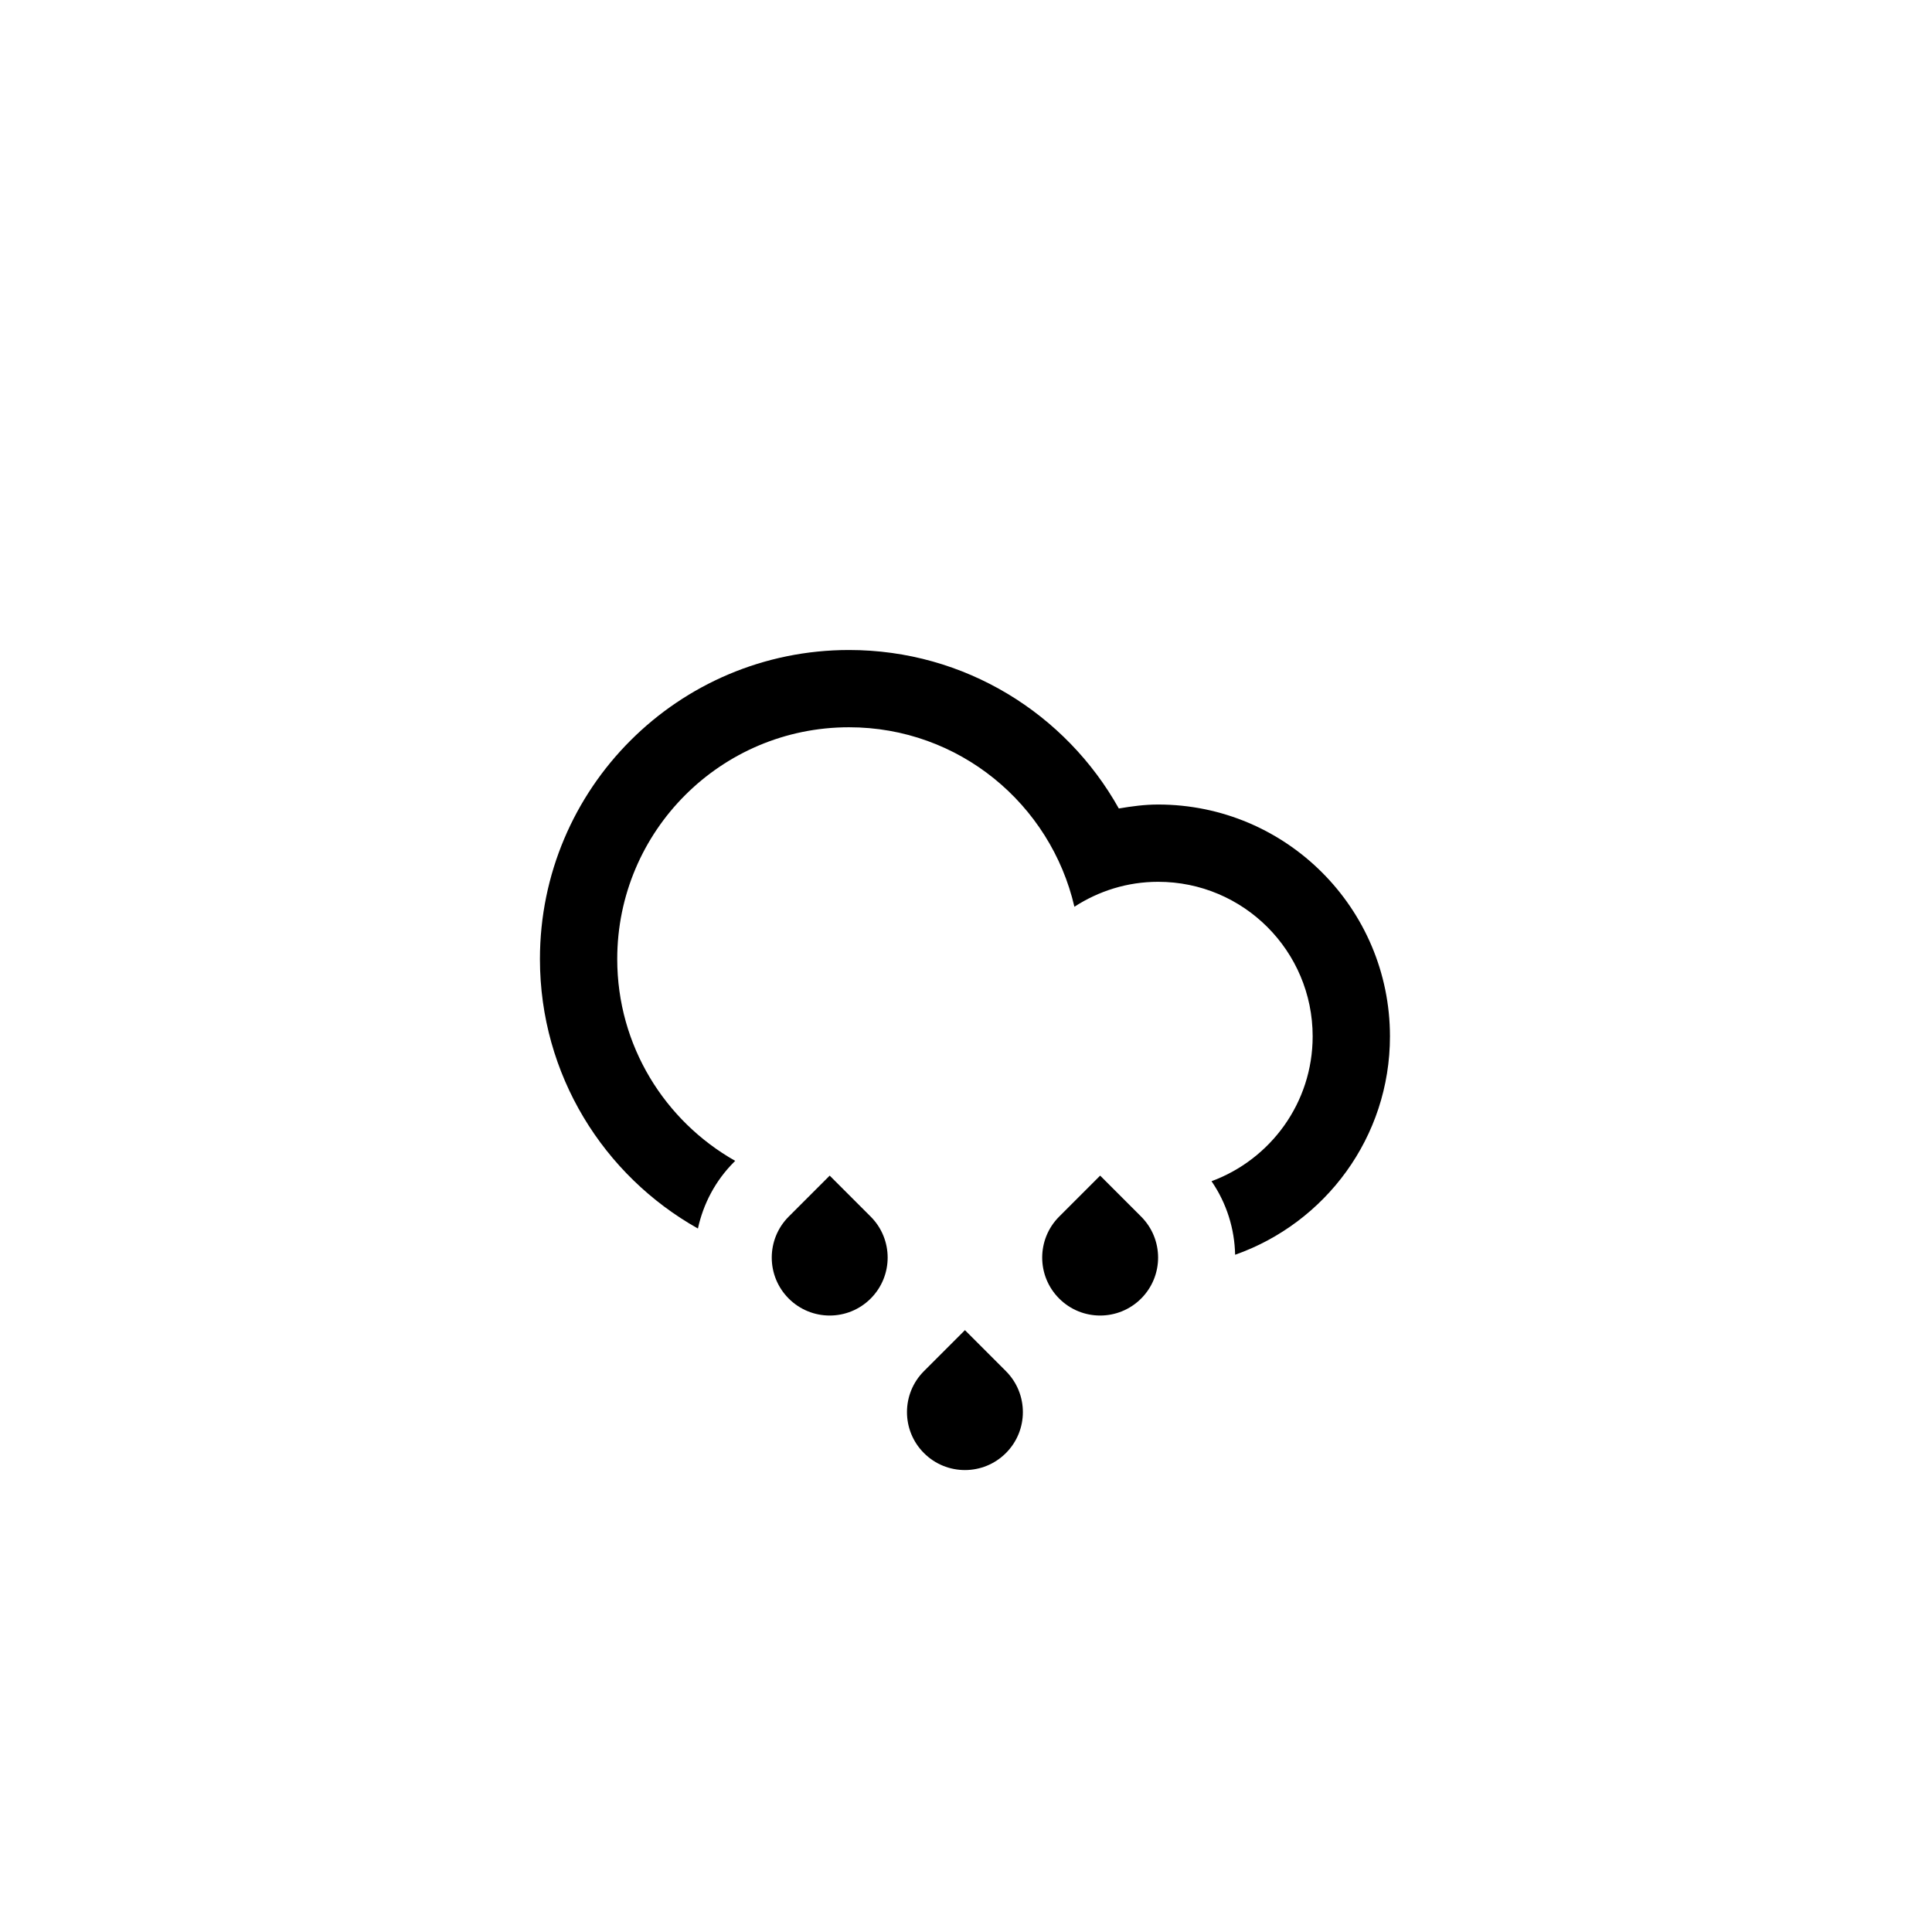
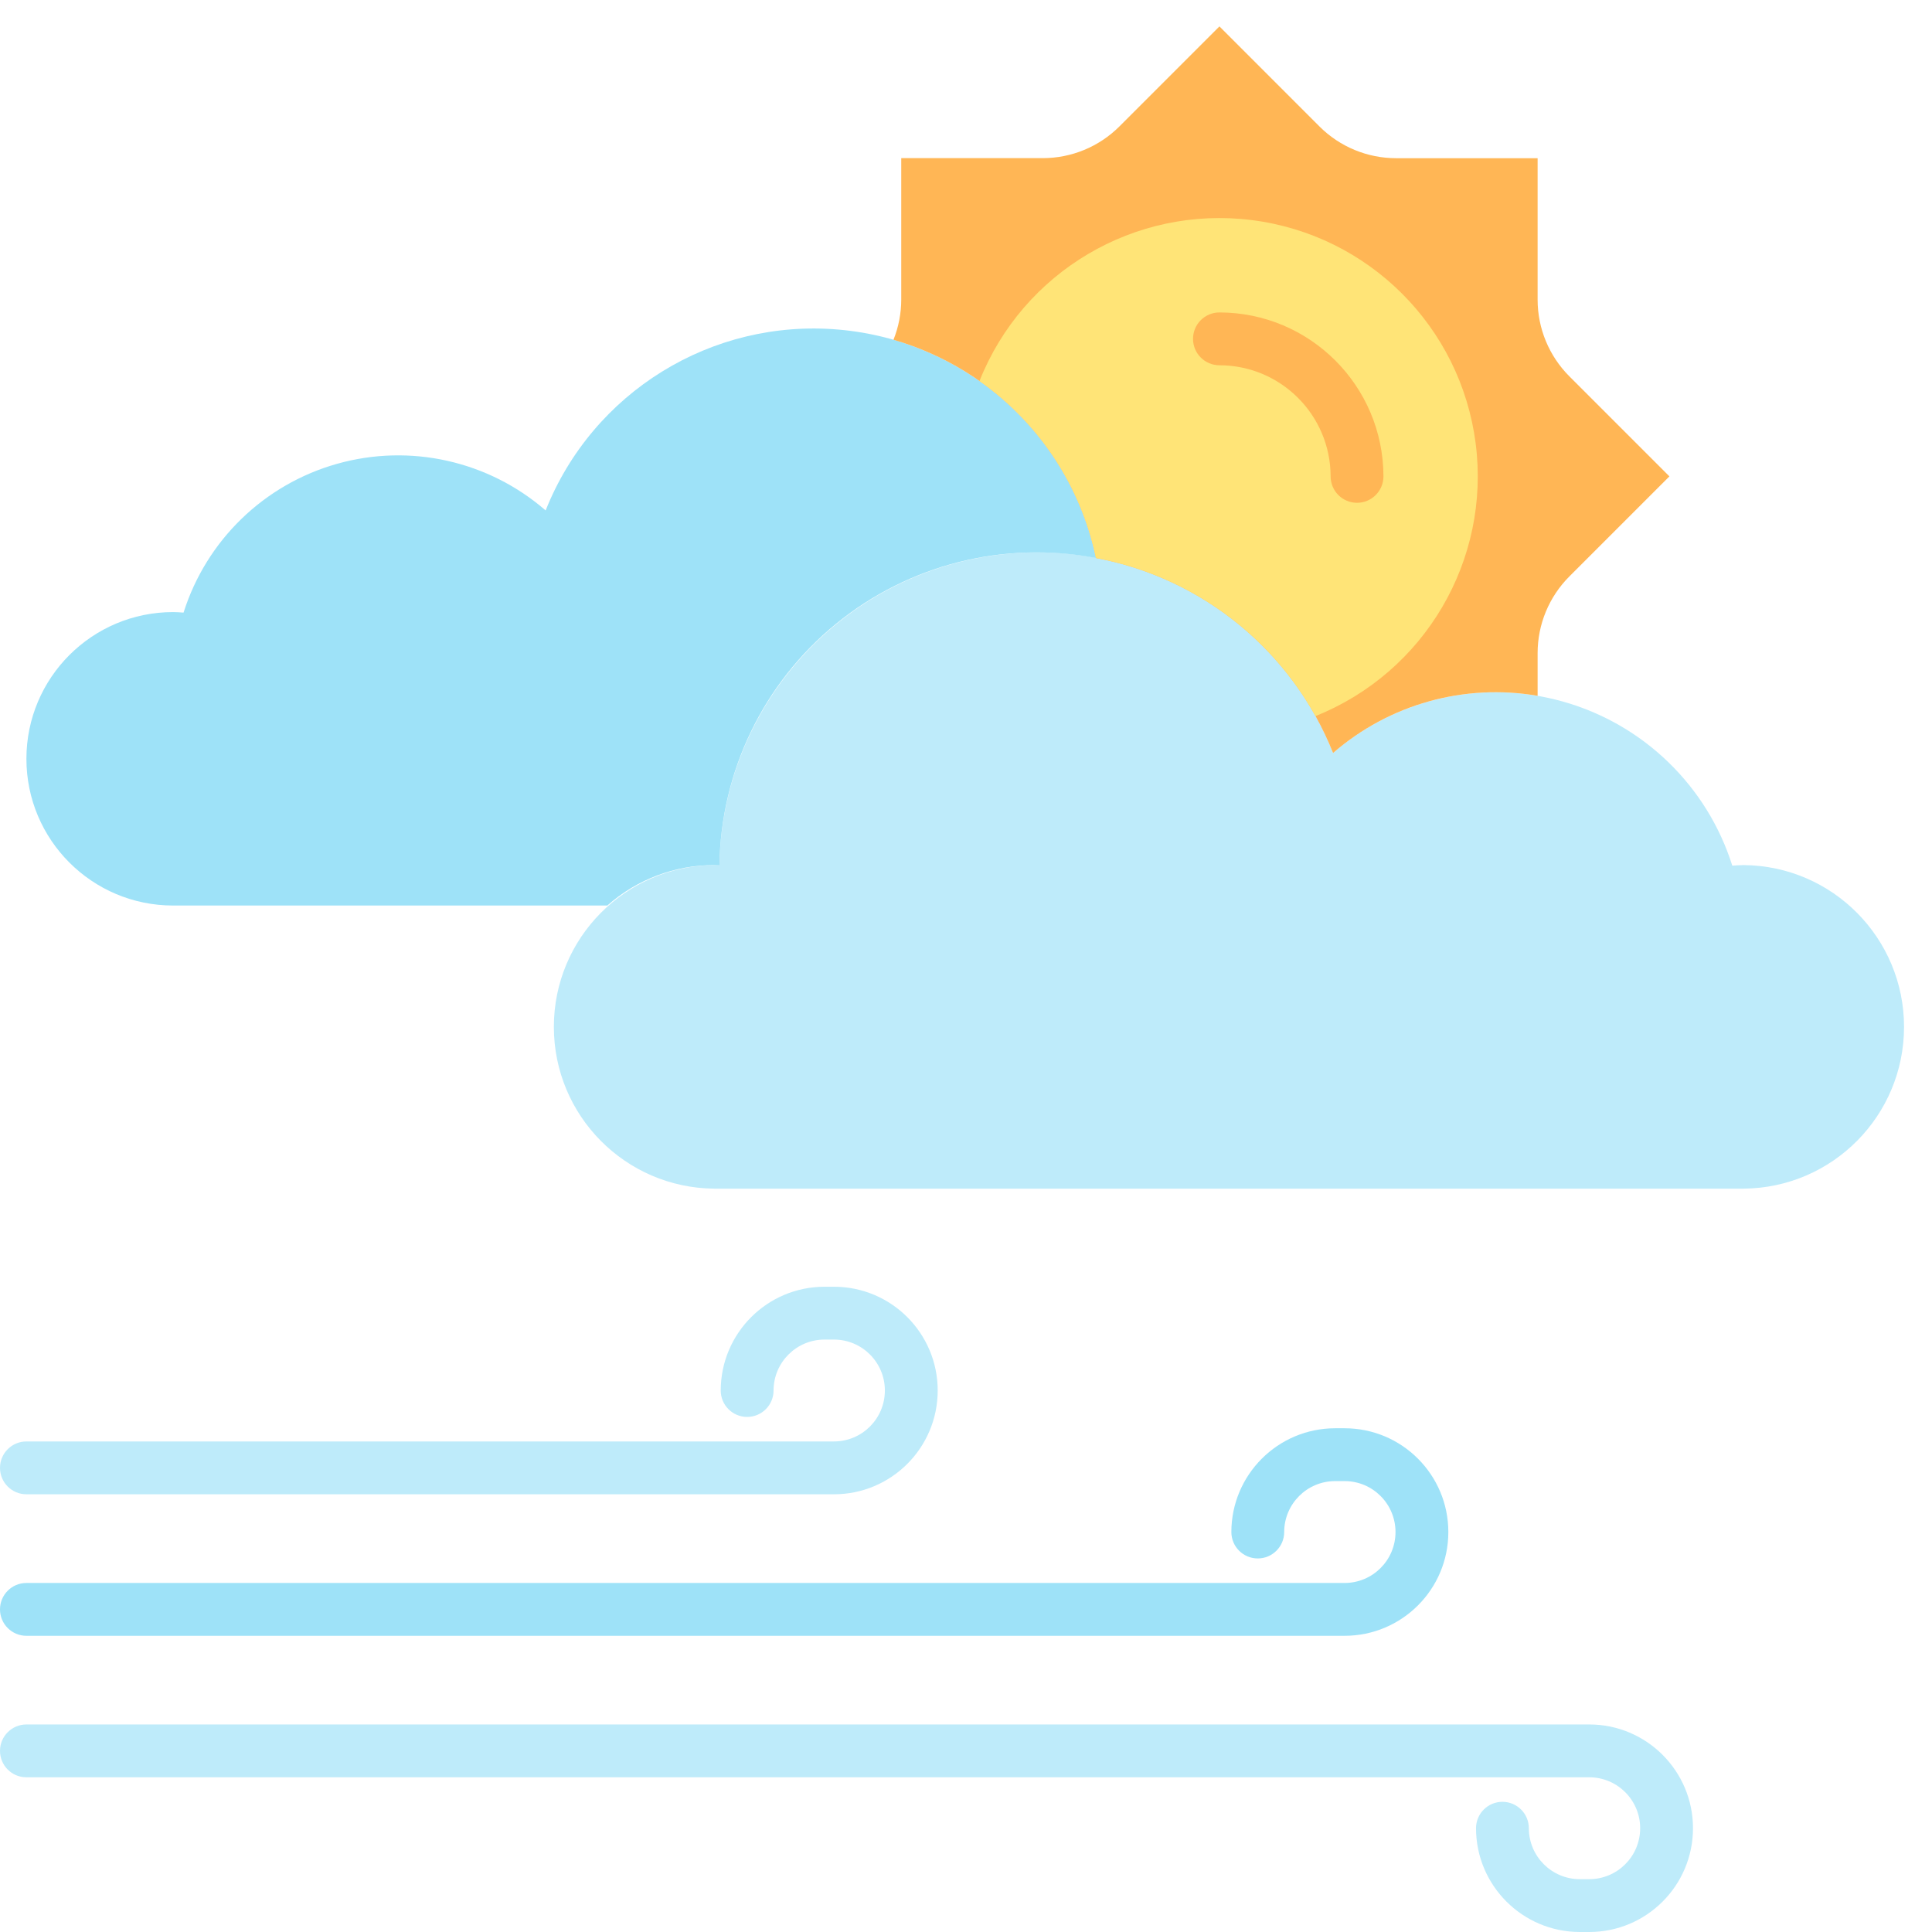
- <svg xmlns="http://www.w3.org/2000/svg" version="1.1" id="Layer_1" x="0px" y="0px" width="100px" height="100px" viewBox="0 0 100 100" enable-background="new 0 0 100 100" xml:space="preserve">
+ <svg xmlns="http://www.w3.org/2000/svg" height="512" viewBox="0 0 128 128" width="512">
  <g>
-     <g>
-       <path fill-rule="evenodd" clip-rule="evenodd" d="M59.943,41.642c-0.696,0-1.369,0.092-2.033,0.205    c-2.736-4.892-7.961-8.203-13.965-8.203c-8.835,0-15.998,7.162-15.998,15.997c0,5.992,3.3,11.207,8.177,13.947    c0.276-1.262,0.892-2.465,1.873-3.445l0.057-0.057c-3.644-2.061-6.106-5.963-6.106-10.445c0-6.626,5.372-11.998,11.998-11.998    c5.691,0,10.433,3.974,11.665,9.29c1.25-0.81,2.733-1.291,4.333-1.291c4.418,0,7.999,3.581,7.999,7.999    c0,3.443-2.182,6.371-5.235,7.498c0.788,1.146,1.194,2.471,1.222,3.807c4.665-1.645,8.014-6.078,8.014-11.305    C71.942,47.014,66.57,41.642,59.943,41.642z M42.945,60.85l-2.121,2.121c-1.171,1.172-1.171,3.07,0,4.242    c1.172,1.172,3.071,1.172,4.242,0c1.172-1.172,1.172-3.07,0-4.242L42.945,60.85z M49.945,68.848l-2.121,2.121    c-1.172,1.172-1.172,3.072,0,4.242c1.171,1.172,3.07,1.172,4.241,0c1.172-1.17,1.172-3.07,0-4.242L49.945,68.848z M56.944,60.85    l-2.121,2.121c-1.172,1.172-1.172,3.07,0,4.242c1.171,1.172,3.07,1.172,4.242,0c1.171-1.172,1.171-3.07,0-4.242L56.944,60.85z" />
-     </g>
+     <path d="m47.31 57.314c.12 0 .236.014.355.018a21.073 21.073 0 0 1 40.654-7.443 16.439 16.439 0 0 1 26.451 7.464c.253-.018.505-.039.762-.039a10.719 10.719 0 0 1 0 21.437h-68.222a10.719 10.719 0 0 1 0-21.437z" fill="#beebfa" />
+     <path d="m11.471 40.552c.233 0 .461.019.69.035a14.91 14.91 0 0 1 23.989-6.769 19.108 19.108 0 0 1 36.463 3.151 21.013 21.013 0 0 0 -24.948 20.363c-.119 0-.235-.018-.355-.018a10.664 10.664 0 0 0 -7.073 2.68h-28.766a9.721 9.721 0 0 1 0-19.442z" fill="#9ee2f8" />
+     <path d="m72.613 36.969a21.1 21.1 0 0 1 15.706 12.92 16.416 16.416 0 0 1 13.552-3.789v-2.831a7.184 7.184 0 0 1 2.105-5.08l6.627-6.628-6.627-6.627a7.184 7.184 0 0 1 -2.105-5.08v-9.373h-9.371a7.183 7.183 0 0 1 -5.079-2.1l-6.63-6.632-6.628 6.628a7.184 7.184 0 0 1 -5.08 2.1h-9.373v9.373a7.173 7.173 0 0 1 -.515 2.661 19.132 19.132 0 0 1 13.418 14.458z" fill="#ffb655" />
+     <path d="m72.613 36.969a21.094 21.094 0 0 1 14.541 10.473 17.11 17.11 0 1 0 -22.26-22.2 19.128 19.128 0 0 1 7.719 11.727z" fill="#ffe477" />
+     <path d="m89.907 33.311a1.749 1.749 0 0 1 -1.75-1.75 7.375 7.375 0 0 0 -7.366-7.361 1.75 1.75 0 0 1 0-3.5 10.879 10.879 0 0 1 10.866 10.861 1.75 1.75 0 0 1 -1.75 1.75z" fill="#ffb655" />
+     <path d="m55.25 99h-53.5a1.75 1.75 0 0 1 0-3.5h53.5a3.375 3.375 0 0 0 0-6.75h-.625a3.379 3.379 0 0 0 -3.375 3.375 1.75 1.75 0 0 1 -3.5 0 6.883 6.883 0 0 1 6.875-6.875h.625a6.875 6.875 0 0 1 0 13.75z" fill="#beebfa" />
+     <path d="m89.081 108.376h-87.331a1.75 1.75 0 0 1 0-3.5h87.331a3.375 3.375 0 0 0 0-6.75h-.625a3.379 3.379 0 0 0 -3.375 3.375 1.75 1.75 0 0 1 -3.5 0 6.883 6.883 0 0 1 6.875-6.875h.625a6.875 6.875 0 0 1 0 13.75z" fill="#9ee2f8" />
+     <path d="m105.29 128h-.625a6.883 6.883 0 0 1 -6.875-6.875 1.75 1.75 0 0 1 3.5 0 3.379 3.379 0 0 0 3.375 3.375h.625a3.375 3.375 0 0 0 0-6.75h-103.54a1.75 1.75 0 0 1 0-3.5h103.54a6.875 6.875 0 0 1 0 13.75z" fill="#beebfa" />
  </g>
</svg>
